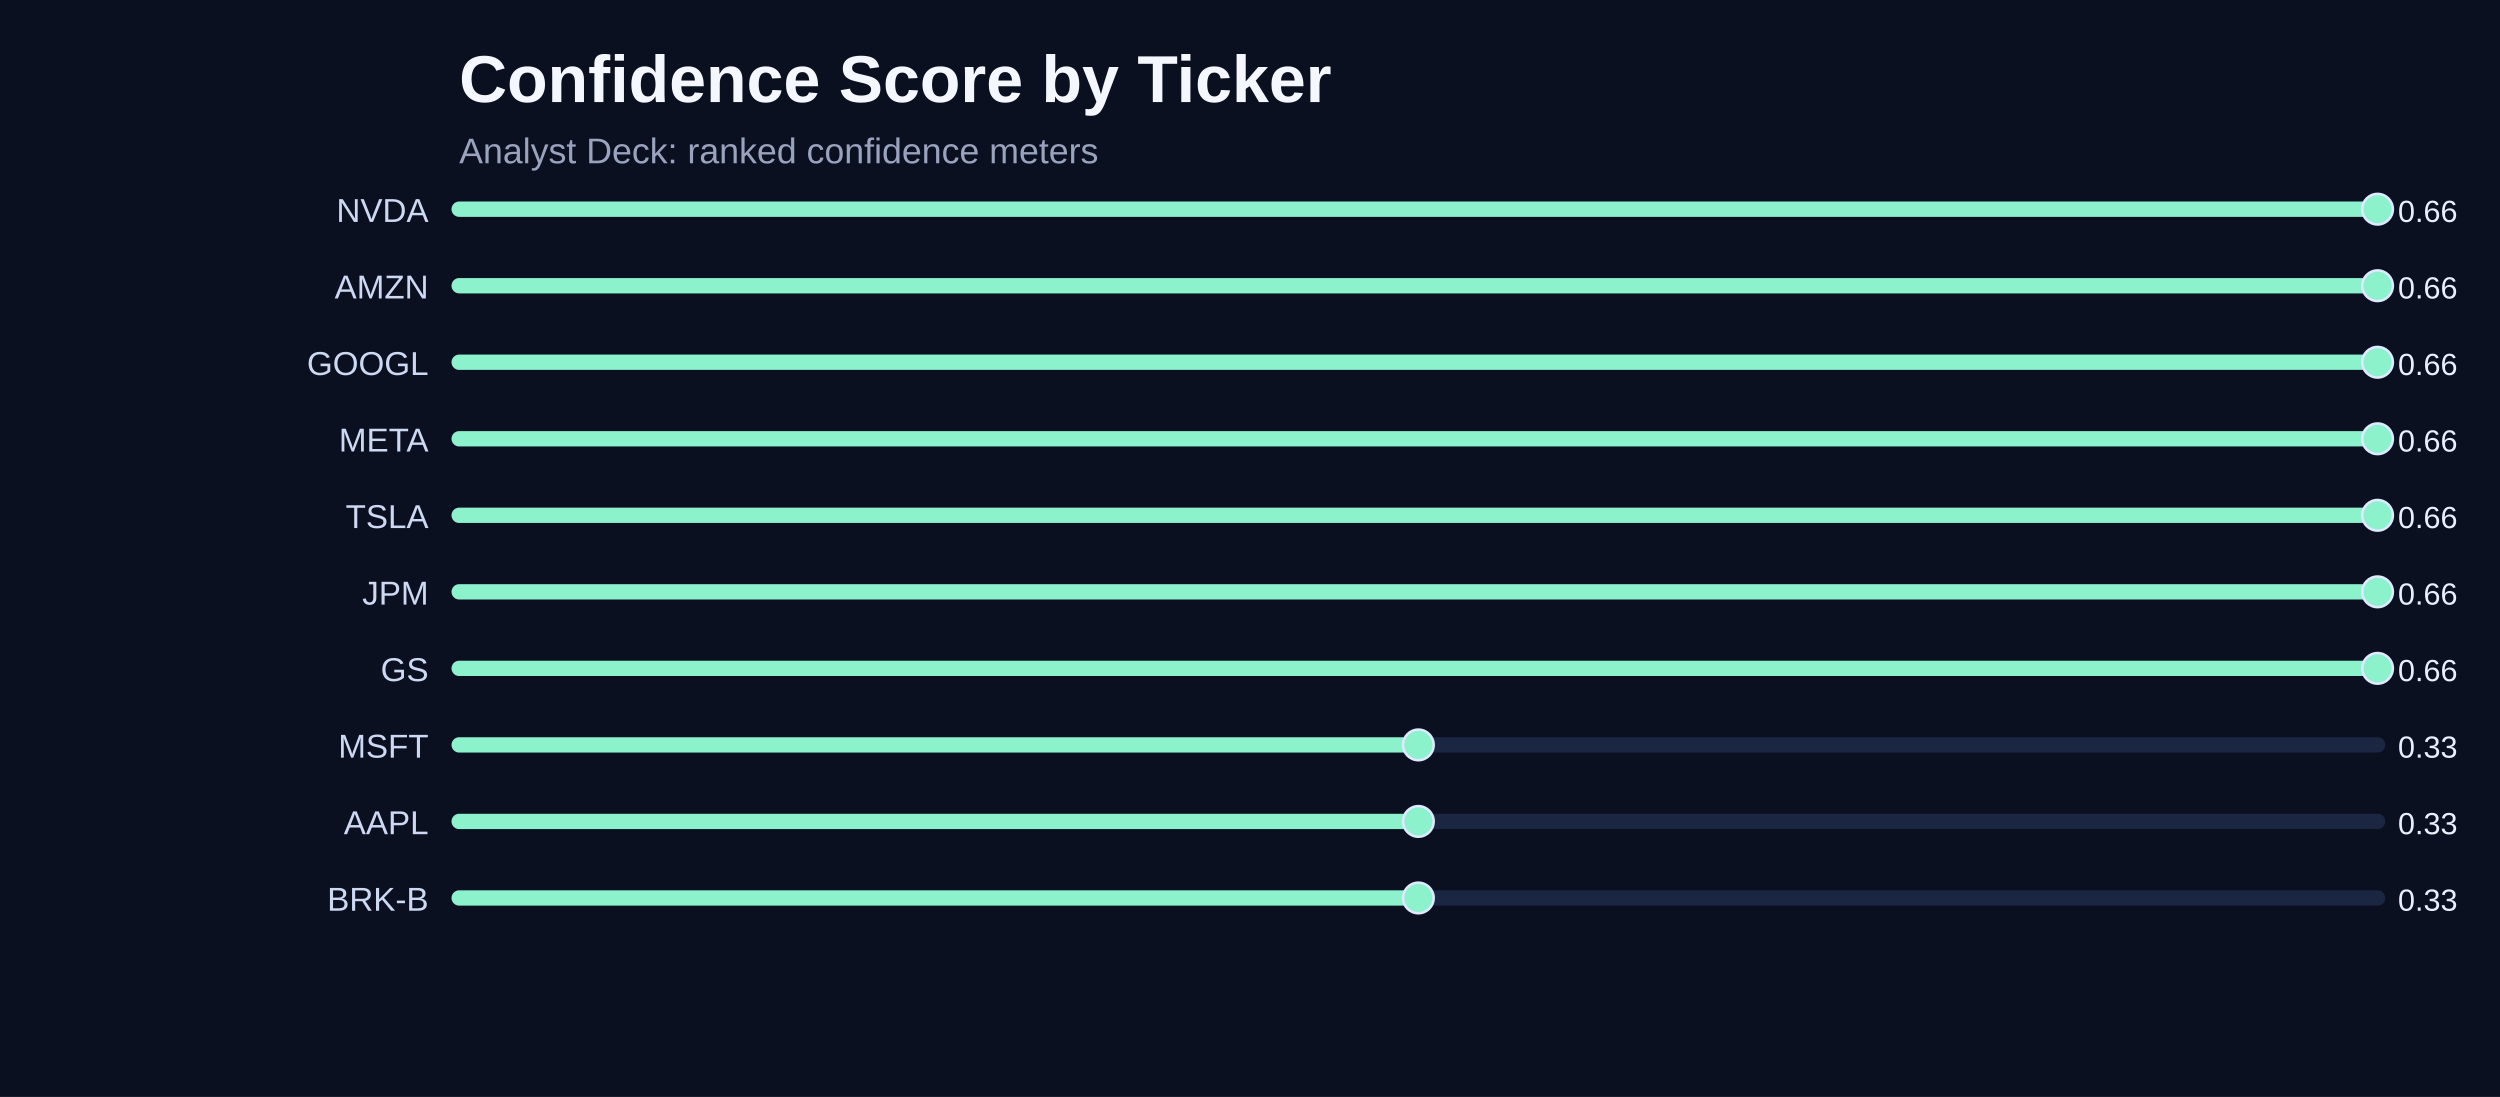
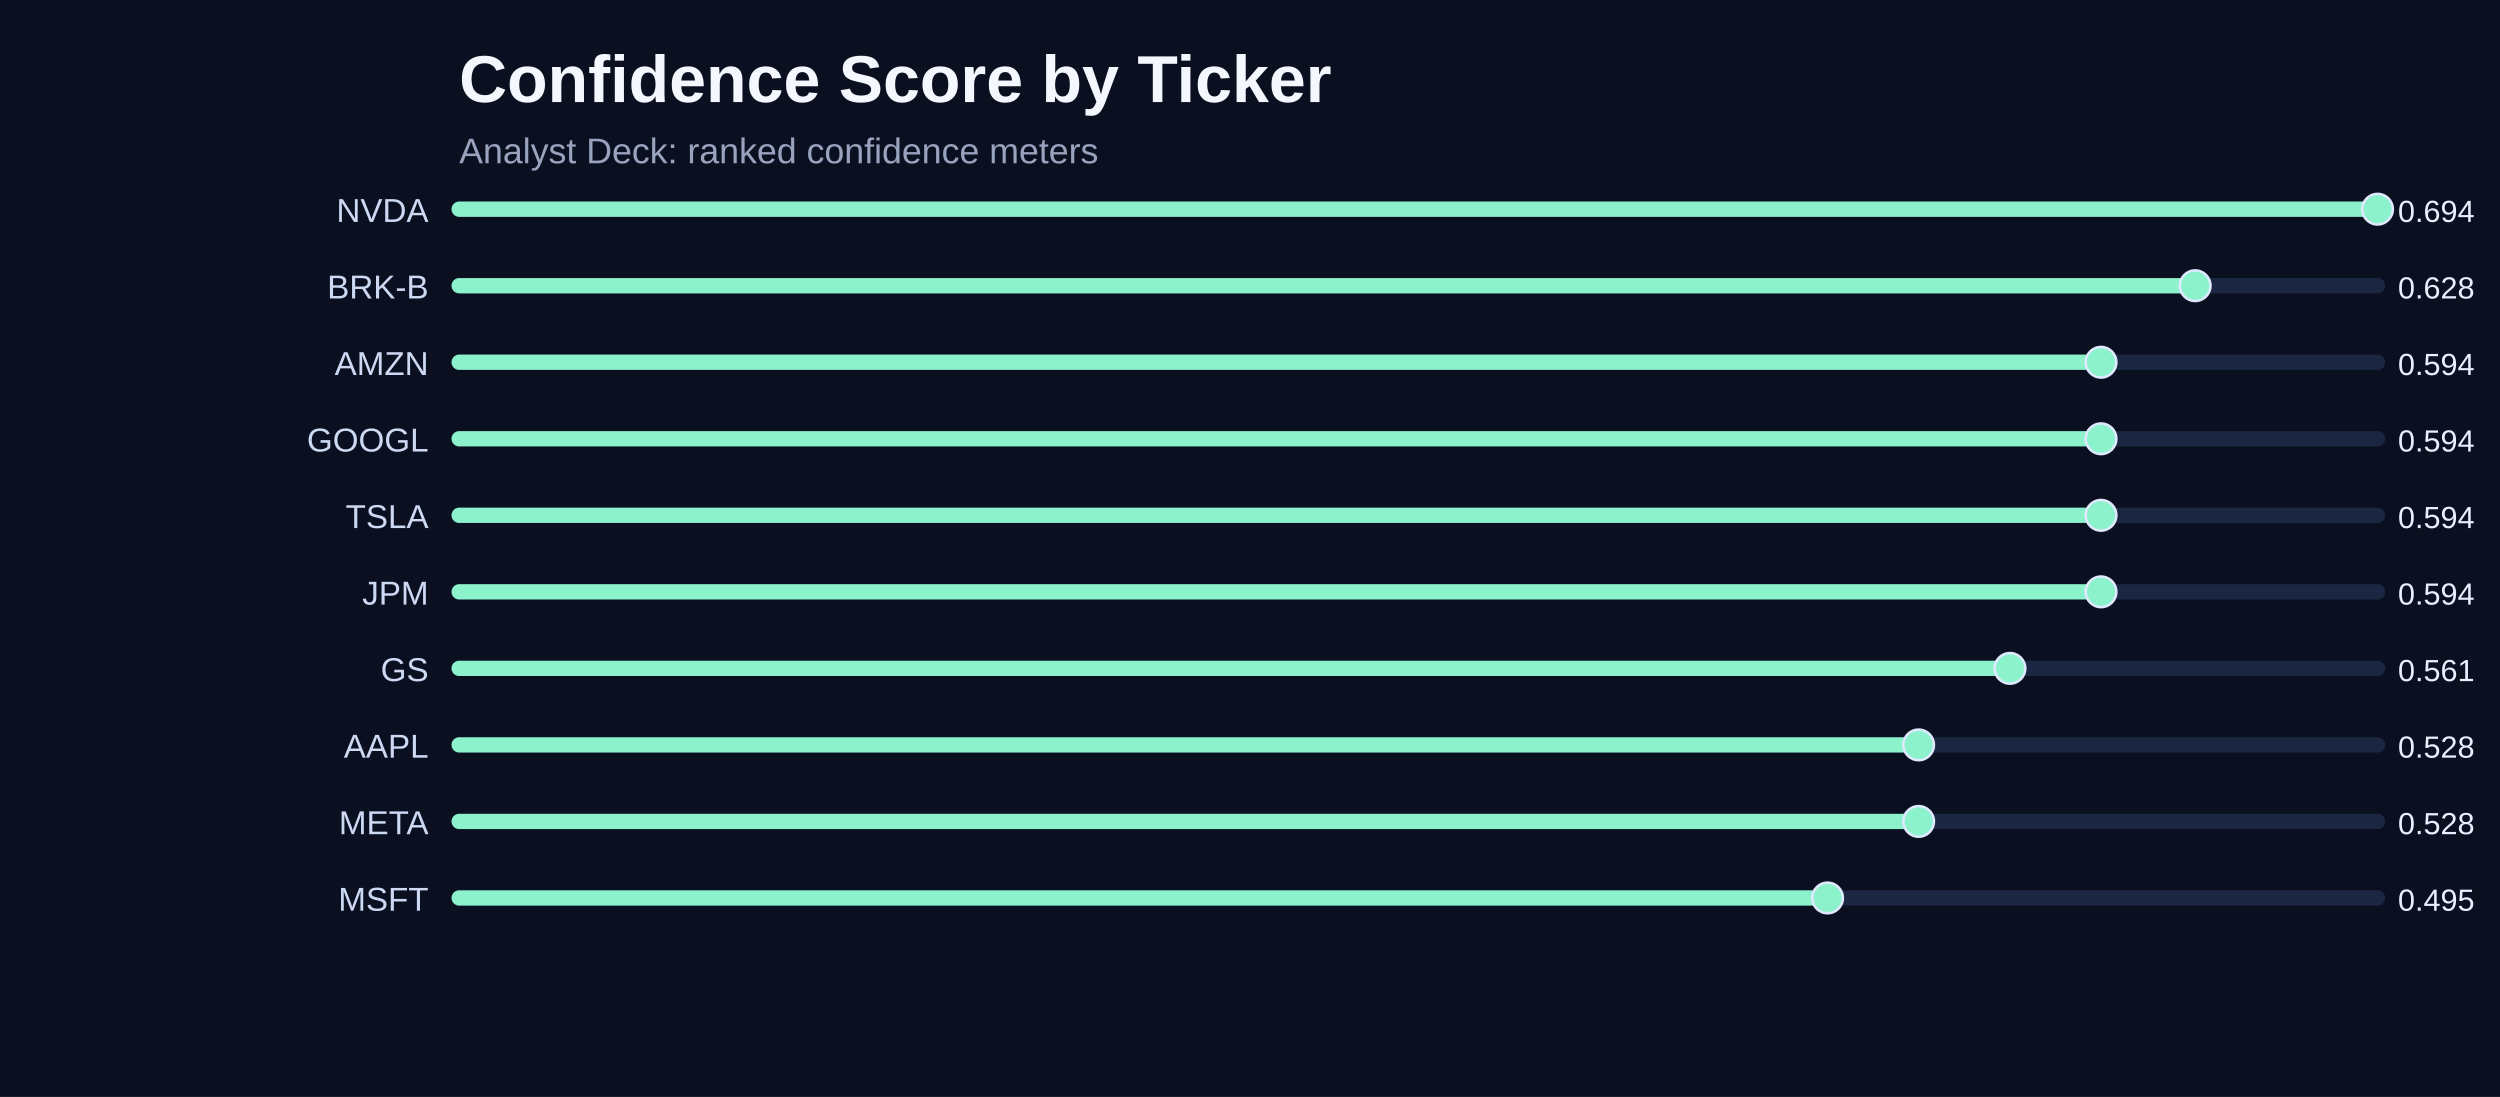
<svg xmlns="http://www.w3.org/2000/svg" width="980" height="430" viewBox="0 0 980 430">
  <rect width="100%" height="100%" fill="#0b1020" />
  <text x="180" y="40" fill="#f5f7ff" font-size="26" font-family="Arial" font-weight="700">Confidence Score by Ticker</text>
  <text x="180" y="64" fill="#9aa3be" font-size="14" font-family="Arial">Analyst Deck: ranked confidence meters</text>
  <line x1="180" y1="82" x2="932" y2="82" stroke="#1b2742" stroke-width="6" stroke-linecap="round" />
  <line x1="180" y1="82" x2="932.0" y2="82" stroke="#8bf2cc" stroke-width="6" stroke-linecap="round" />
  <circle cx="932.0" cy="82" r="6" fill="#8bf2cc" stroke="#dfe9ff" stroke-width="1" />
  <text x="168" y="87" text-anchor="end" fill="#cdd8f3" font-size="13" font-family="Arial">NVDA</text>
-   <text x="940" y="87" fill="#e8efff" font-size="12" font-family="Arial">0.66</text>
+   <text x="940" y="87" fill="#e8efff" font-size="12" font-family="Arial">0.694</text>
  <line x1="180" y1="112" x2="932" y2="112" stroke="#1b2742" stroke-width="6" stroke-linecap="round" />
-   <line x1="180" y1="112" x2="932.0" y2="112" stroke="#8bf2cc" stroke-width="6" stroke-linecap="round" />
-   <circle cx="932.0" cy="112" r="6" fill="#8bf2cc" stroke="#dfe9ff" stroke-width="1" />
-   <text x="168" y="117" text-anchor="end" fill="#cdd8f3" font-size="13" font-family="Arial">AMZN</text>
-   <text x="940" y="117" fill="#e8efff" font-size="12" font-family="Arial">0.66</text>
+   <line x1="180" y1="112" x2="860.5" y2="112" stroke="#8bf2cc" stroke-width="6" stroke-linecap="round" />
+   <circle cx="860.5" cy="112" r="6" fill="#8bf2cc" stroke="#dfe9ff" stroke-width="1" />
+   <text x="168" y="117" text-anchor="end" fill="#cdd8f3" font-size="13" font-family="Arial">BRK-B</text>
+   <text x="940" y="117" fill="#e8efff" font-size="12" font-family="Arial">0.628</text>
  <line x1="180" y1="142" x2="932" y2="142" stroke="#1b2742" stroke-width="6" stroke-linecap="round" />
-   <line x1="180" y1="142" x2="932.0" y2="142" stroke="#8bf2cc" stroke-width="6" stroke-linecap="round" />
-   <circle cx="932.0" cy="142" r="6" fill="#8bf2cc" stroke="#dfe9ff" stroke-width="1" />
-   <text x="168" y="147" text-anchor="end" fill="#cdd8f3" font-size="13" font-family="Arial">GOOGL</text>
-   <text x="940" y="147" fill="#e8efff" font-size="12" font-family="Arial">0.66</text>
+   <line x1="180" y1="142" x2="823.6" y2="142" stroke="#8bf2cc" stroke-width="6" stroke-linecap="round" />
+   <circle cx="823.6" cy="142" r="6" fill="#8bf2cc" stroke="#dfe9ff" stroke-width="1" />
+   <text x="168" y="147" text-anchor="end" fill="#cdd8f3" font-size="13" font-family="Arial">AMZN</text>
+   <text x="940" y="147" fill="#e8efff" font-size="12" font-family="Arial">0.594</text>
  <line x1="180" y1="172" x2="932" y2="172" stroke="#1b2742" stroke-width="6" stroke-linecap="round" />
-   <line x1="180" y1="172" x2="932.0" y2="172" stroke="#8bf2cc" stroke-width="6" stroke-linecap="round" />
-   <circle cx="932.0" cy="172" r="6" fill="#8bf2cc" stroke="#dfe9ff" stroke-width="1" />
-   <text x="168" y="177" text-anchor="end" fill="#cdd8f3" font-size="13" font-family="Arial">META</text>
-   <text x="940" y="177" fill="#e8efff" font-size="12" font-family="Arial">0.66</text>
+   <line x1="180" y1="172" x2="823.6" y2="172" stroke="#8bf2cc" stroke-width="6" stroke-linecap="round" />
+   <circle cx="823.6" cy="172" r="6" fill="#8bf2cc" stroke="#dfe9ff" stroke-width="1" />
+   <text x="168" y="177" text-anchor="end" fill="#cdd8f3" font-size="13" font-family="Arial">GOOGL</text>
+   <text x="940" y="177" fill="#e8efff" font-size="12" font-family="Arial">0.594</text>
  <line x1="180" y1="202" x2="932" y2="202" stroke="#1b2742" stroke-width="6" stroke-linecap="round" />
-   <line x1="180" y1="202" x2="932.0" y2="202" stroke="#8bf2cc" stroke-width="6" stroke-linecap="round" />
-   <circle cx="932.0" cy="202" r="6" fill="#8bf2cc" stroke="#dfe9ff" stroke-width="1" />
+   <line x1="180" y1="202" x2="823.6" y2="202" stroke="#8bf2cc" stroke-width="6" stroke-linecap="round" />
+   <circle cx="823.6" cy="202" r="6" fill="#8bf2cc" stroke="#dfe9ff" stroke-width="1" />
  <text x="168" y="207" text-anchor="end" fill="#cdd8f3" font-size="13" font-family="Arial">TSLA</text>
-   <text x="940" y="207" fill="#e8efff" font-size="12" font-family="Arial">0.66</text>
+   <text x="940" y="207" fill="#e8efff" font-size="12" font-family="Arial">0.594</text>
  <line x1="180" y1="232" x2="932" y2="232" stroke="#1b2742" stroke-width="6" stroke-linecap="round" />
-   <line x1="180" y1="232" x2="932.0" y2="232" stroke="#8bf2cc" stroke-width="6" stroke-linecap="round" />
-   <circle cx="932.0" cy="232" r="6" fill="#8bf2cc" stroke="#dfe9ff" stroke-width="1" />
+   <line x1="180" y1="232" x2="823.6" y2="232" stroke="#8bf2cc" stroke-width="6" stroke-linecap="round" />
+   <circle cx="823.6" cy="232" r="6" fill="#8bf2cc" stroke="#dfe9ff" stroke-width="1" />
  <text x="168" y="237" text-anchor="end" fill="#cdd8f3" font-size="13" font-family="Arial">JPM</text>
-   <text x="940" y="237" fill="#e8efff" font-size="12" font-family="Arial">0.66</text>
+   <text x="940" y="237" fill="#e8efff" font-size="12" font-family="Arial">0.594</text>
  <line x1="180" y1="262" x2="932" y2="262" stroke="#1b2742" stroke-width="6" stroke-linecap="round" />
-   <line x1="180" y1="262" x2="932.0" y2="262" stroke="#8bf2cc" stroke-width="6" stroke-linecap="round" />
-   <circle cx="932.0" cy="262" r="6" fill="#8bf2cc" stroke="#dfe9ff" stroke-width="1" />
+   <line x1="180" y1="262" x2="787.9" y2="262" stroke="#8bf2cc" stroke-width="6" stroke-linecap="round" />
+   <circle cx="787.9" cy="262" r="6" fill="#8bf2cc" stroke="#dfe9ff" stroke-width="1" />
  <text x="168" y="267" text-anchor="end" fill="#cdd8f3" font-size="13" font-family="Arial">GS</text>
-   <text x="940" y="267" fill="#e8efff" font-size="12" font-family="Arial">0.66</text>
+   <text x="940" y="267" fill="#e8efff" font-size="12" font-family="Arial">0.561</text>
  <line x1="180" y1="292" x2="932" y2="292" stroke="#1b2742" stroke-width="6" stroke-linecap="round" />
-   <line x1="180" y1="292" x2="556.0" y2="292" stroke="#8bf2cc" stroke-width="6" stroke-linecap="round" />
-   <circle cx="556.0" cy="292" r="6" fill="#8bf2cc" stroke="#dfe9ff" stroke-width="1" />
-   <text x="168" y="297" text-anchor="end" fill="#cdd8f3" font-size="13" font-family="Arial">MSFT</text>
-   <text x="940" y="297" fill="#e8efff" font-size="12" font-family="Arial">0.33</text>
+   <line x1="180" y1="292" x2="752.1" y2="292" stroke="#8bf2cc" stroke-width="6" stroke-linecap="round" />
+   <circle cx="752.1" cy="292" r="6" fill="#8bf2cc" stroke="#dfe9ff" stroke-width="1" />
+   <text x="168" y="297" text-anchor="end" fill="#cdd8f3" font-size="13" font-family="Arial">AAPL</text>
+   <text x="940" y="297" fill="#e8efff" font-size="12" font-family="Arial">0.528</text>
  <line x1="180" y1="322" x2="932" y2="322" stroke="#1b2742" stroke-width="6" stroke-linecap="round" />
-   <line x1="180" y1="322" x2="556.0" y2="322" stroke="#8bf2cc" stroke-width="6" stroke-linecap="round" />
-   <circle cx="556.0" cy="322" r="6" fill="#8bf2cc" stroke="#dfe9ff" stroke-width="1" />
-   <text x="168" y="327" text-anchor="end" fill="#cdd8f3" font-size="13" font-family="Arial">AAPL</text>
-   <text x="940" y="327" fill="#e8efff" font-size="12" font-family="Arial">0.33</text>
+   <line x1="180" y1="322" x2="752.1" y2="322" stroke="#8bf2cc" stroke-width="6" stroke-linecap="round" />
+   <circle cx="752.1" cy="322" r="6" fill="#8bf2cc" stroke="#dfe9ff" stroke-width="1" />
+   <text x="168" y="327" text-anchor="end" fill="#cdd8f3" font-size="13" font-family="Arial">META</text>
+   <text x="940" y="327" fill="#e8efff" font-size="12" font-family="Arial">0.528</text>
  <line x1="180" y1="352" x2="932" y2="352" stroke="#1b2742" stroke-width="6" stroke-linecap="round" />
-   <line x1="180" y1="352" x2="556.0" y2="352" stroke="#8bf2cc" stroke-width="6" stroke-linecap="round" />
-   <circle cx="556.0" cy="352" r="6" fill="#8bf2cc" stroke="#dfe9ff" stroke-width="1" />
-   <text x="168" y="357" text-anchor="end" fill="#cdd8f3" font-size="13" font-family="Arial">BRK-B</text>
-   <text x="940" y="357" fill="#e8efff" font-size="12" font-family="Arial">0.33</text>
+   <line x1="180" y1="352" x2="716.4" y2="352" stroke="#8bf2cc" stroke-width="6" stroke-linecap="round" />
+   <circle cx="716.4" cy="352" r="6" fill="#8bf2cc" stroke="#dfe9ff" stroke-width="1" />
+   <text x="168" y="357" text-anchor="end" fill="#cdd8f3" font-size="13" font-family="Arial">MSFT</text>
+   <text x="940" y="357" fill="#e8efff" font-size="12" font-family="Arial">0.495</text>
</svg>
